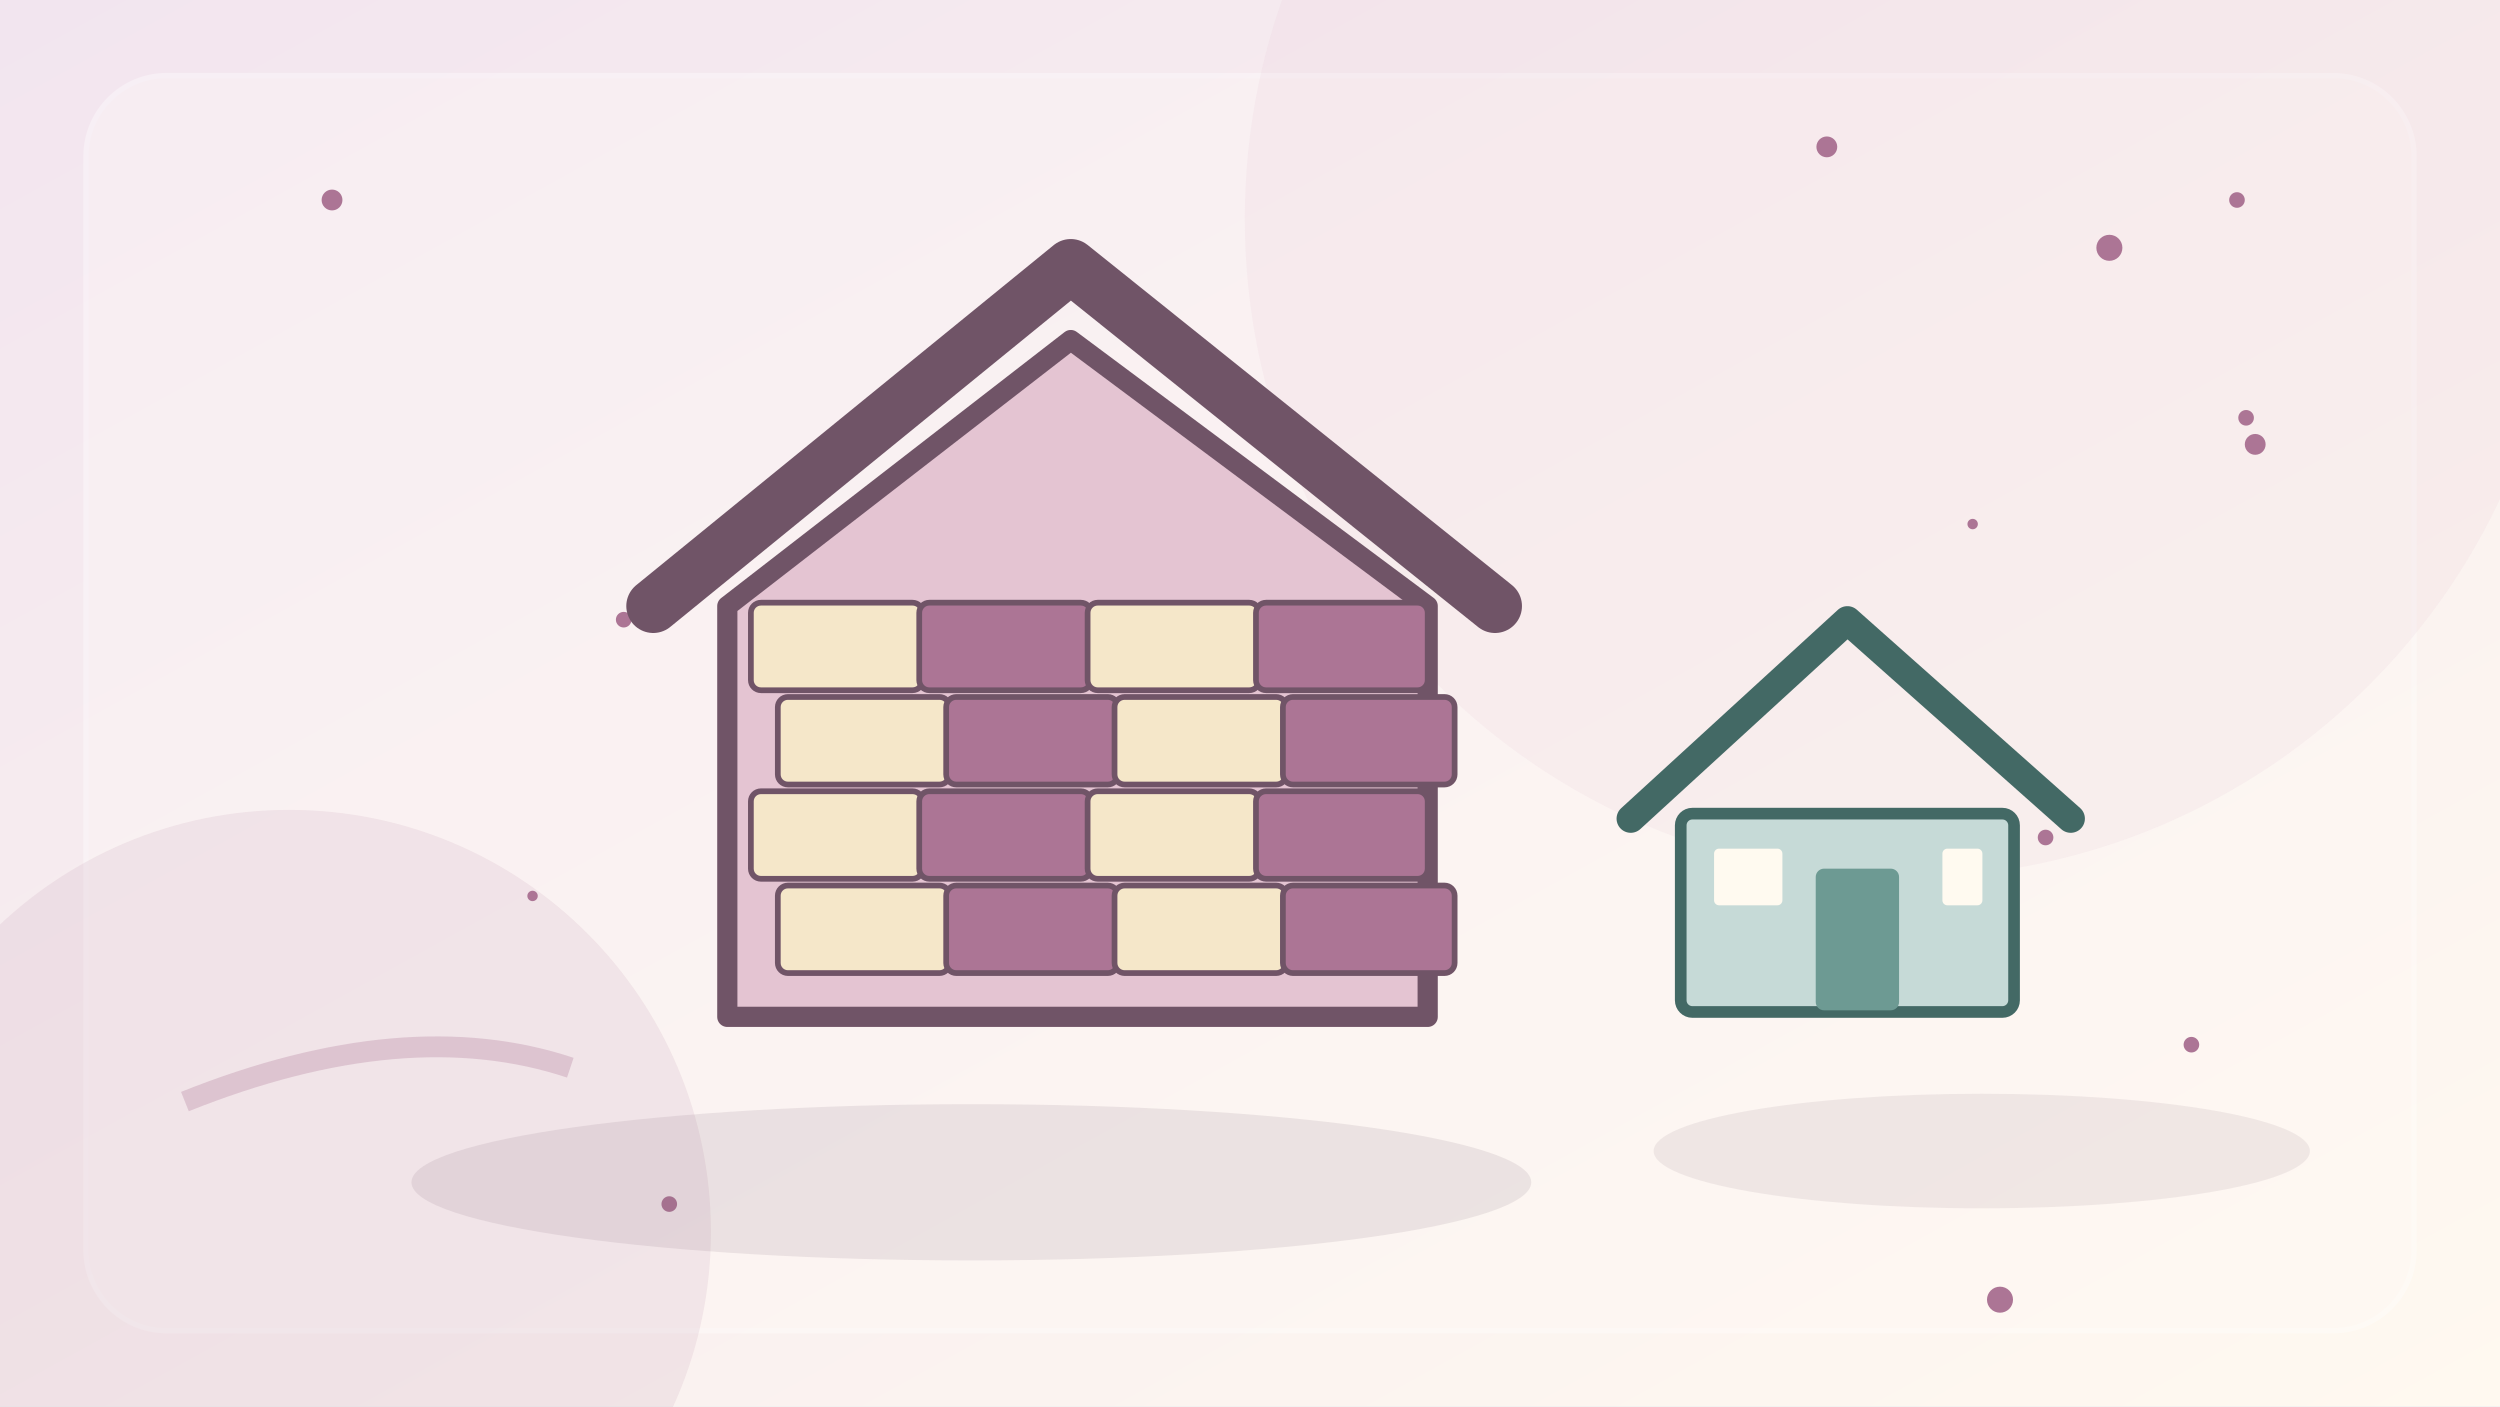
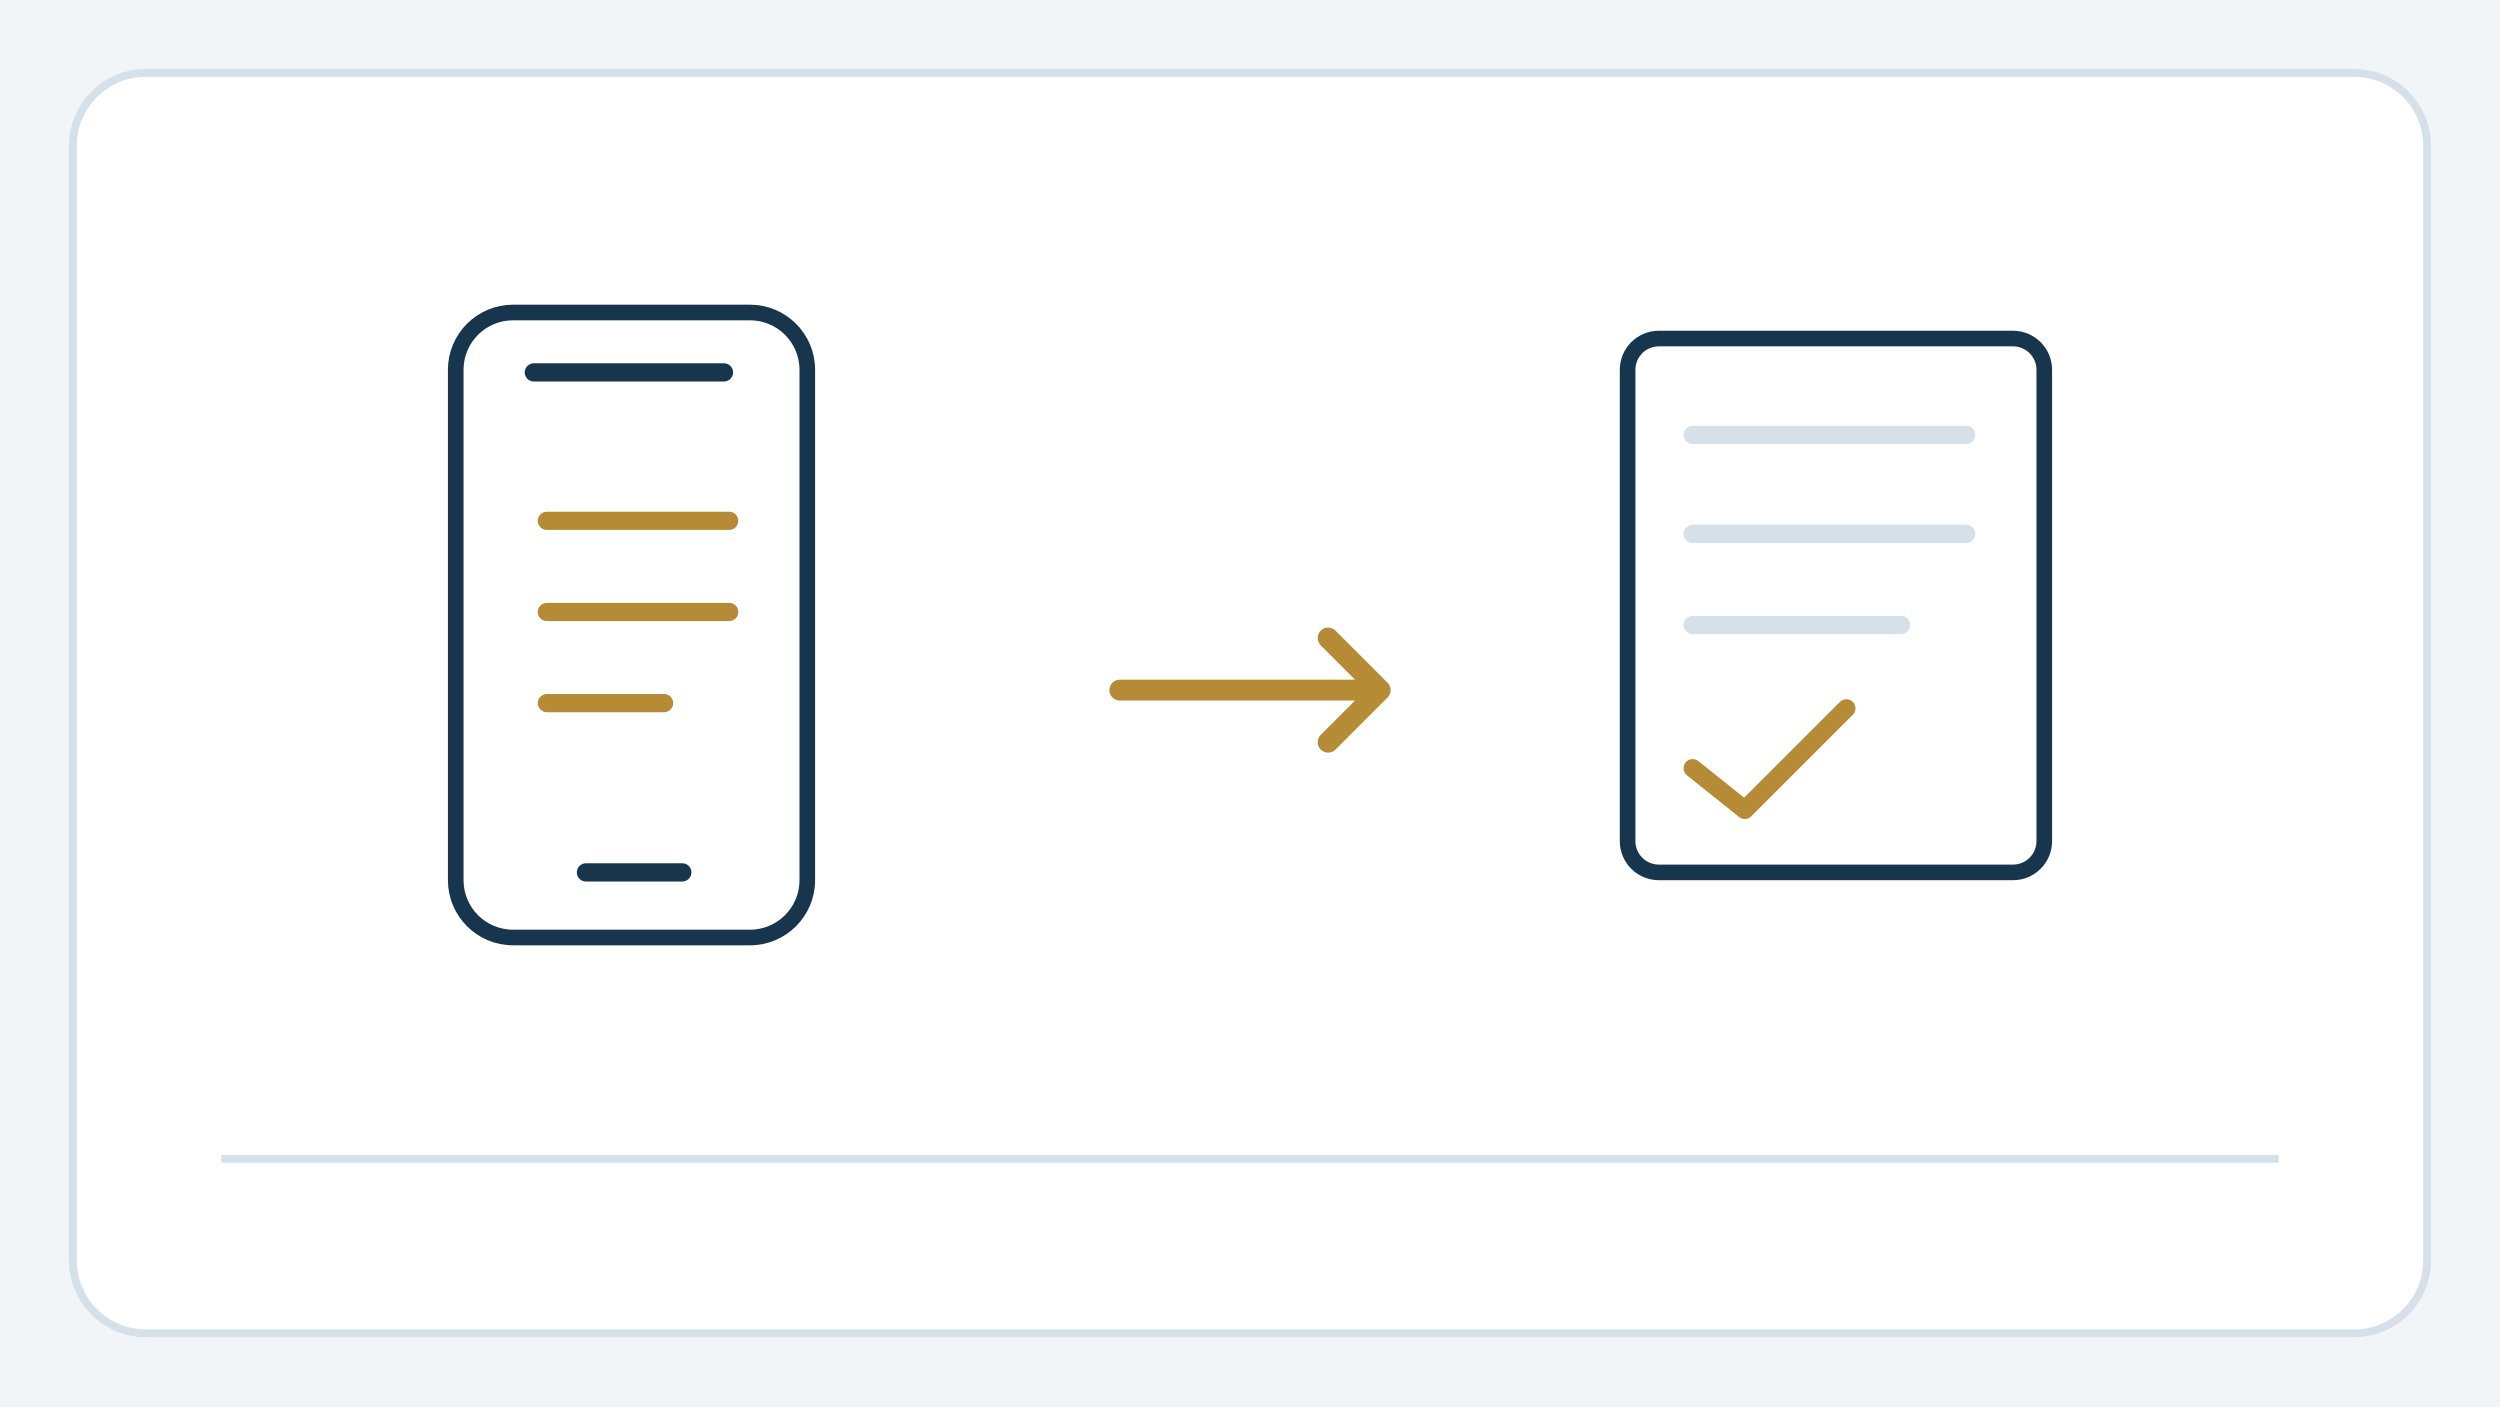
- <svg xmlns="http://www.w3.org/2000/svg" width="960" height="540" viewBox="0 0 960 540" role="img" aria-label="Autorska ilustracja: Telefon do dyżurnej lecznicy">
-   <defs>
-     <linearGradient id="background" x1="0" y1="0" x2="1" y2="1">
-       <stop offset="0" stop-color="#f2e5ef" />
-       <stop offset="1" stop-color="#fff9f0" />
-     </linearGradient>
-   </defs>
-   <rect width="960" height="540" fill="url(#background)" />
-   <rect x="33" y="29" width="894" height="482" rx="31" fill="#fffaf7" opacity=".35" stroke="#fff" stroke-width="2" />
-   <circle cx="731" cy="84" r="253" fill="#e4c4d2" opacity=".16" />
-   <circle cx="111" cy="473" r="162" fill="#ac7595" opacity=".12" />
-   <circle cx="257" cy="462.36" r="3" fill="#ac7595" stroke="none" stroke-width="4" />
-   <circle cx="841.5" cy="401.16" r="3" fill="#ac7595" stroke="none" stroke-width="4" />
-   <circle cx="866" cy="170.64" r="4" fill="#ac7595" stroke="none" stroke-width="4" />
-   <circle cx="554.5" cy="291" r="3" fill="#ac7595" stroke="none" stroke-width="4" />
-   <circle cx="204.5" cy="344.04" r="2" fill="#ac7595" stroke="none" stroke-width="4" />
-   <circle cx="859" cy="76.8" r="3" fill="#ac7595" stroke="none" stroke-width="4" />
-   <circle cx="330.5" cy="213.48" r="5" fill="#ac7595" stroke="none" stroke-width="4" />
-   <circle cx="768" cy="499.08" r="5" fill="#ac7595" stroke="none" stroke-width="4" />
-   <circle cx="810" cy="95.16" r="5" fill="#ac7595" stroke="none" stroke-width="4" />
-   <circle cx="127.5" cy="76.8" r="4" fill="#ac7595" stroke="none" stroke-width="4" />
-   <circle cx="862.5" cy="160.44" r="3" fill="#ac7595" stroke="none" stroke-width="4" />
-   <circle cx="785.5" cy="321.6" r="3" fill="#ac7595" stroke="none" stroke-width="4" />
-   <circle cx="239.5" cy="237.96" r="3" fill="#ac7595" stroke="none" stroke-width="4" />
-   <circle cx="757.5" cy="201.24" r="2" fill="#ac7595" stroke="none" stroke-width="4" />
-   <circle cx="701.5" cy="56.4" r="4" fill="#ac7595" stroke="none" stroke-width="4" />
-   <ellipse cx="373" cy="454" rx="215" ry="30" fill="#705467" opacity=".12" />
-   <ellipse cx="761" cy="442" rx="126" ry="22" fill="#705467" opacity=".10" />
-   <g transform="translate(203 53) scale(1.293)">
-     <path d="M37 139L161 38 287 139" fill="none" stroke="#705467" stroke-width="16" stroke-linejoin="round" stroke-linecap="round" />
-     <path d="M59 139L161 60 267 139V261H59Z" fill="#e4c4d2" stroke="#705467" stroke-width="6" stroke-linejoin="round" stroke-linecap="round" />
-     <rect x="66" y="138" width="51" height="26" rx="3" fill="#f5e7c9" stroke="#705467" stroke-width="1.7" />
-     <rect x="116" y="138" width="51" height="26" rx="3" fill="#ac7595" stroke="#705467" stroke-width="1.7" />
-     <rect x="166" y="138" width="51" height="26" rx="3" fill="#f5e7c9" stroke="#705467" stroke-width="1.7" />
-     <rect x="216" y="138" width="51" height="26" rx="3" fill="#ac7595" stroke="#705467" stroke-width="1.7" />
-     <rect x="74" y="166" width="51" height="26" rx="3" fill="#f5e7c9" stroke="#705467" stroke-width="1.7" />
-     <rect x="124" y="166" width="51" height="26" rx="3" fill="#ac7595" stroke="#705467" stroke-width="1.7" />
-     <rect x="174" y="166" width="51" height="26" rx="3" fill="#f5e7c9" stroke="#705467" stroke-width="1.7" />
-     <rect x="224" y="166" width="51" height="26" rx="3" fill="#ac7595" stroke="#705467" stroke-width="1.7" />
-     <rect x="66" y="194" width="51" height="26" rx="3" fill="#f5e7c9" stroke="#705467" stroke-width="1.7" />
-     <rect x="116" y="194" width="51" height="26" rx="3" fill="#ac7595" stroke="#705467" stroke-width="1.7" />
-     <rect x="166" y="194" width="51" height="26" rx="3" fill="#f5e7c9" stroke="#705467" stroke-width="1.7" />
-     <rect x="216" y="194" width="51" height="26" rx="3" fill="#ac7595" stroke="#705467" stroke-width="1.7" />
-     <rect x="74" y="222" width="51" height="26" rx="3" fill="#f5e7c9" stroke="#705467" stroke-width="1.7" />
-     <rect x="124" y="222" width="51" height="26" rx="3" fill="#ac7595" stroke="#705467" stroke-width="1.7" />
-     <rect x="174" y="222" width="51" height="26" rx="3" fill="#f5e7c9" stroke="#705467" stroke-width="1.7" />
-     <rect x="224" y="222" width="51" height="26" rx="3" fill="#ac7595" stroke="#705467" stroke-width="1.7" />
+ <svg xmlns="http://www.w3.org/2000/svg" width="960" height="540" viewBox="0 0 960 540" role="img" aria-label="Telefon do dyżurnej lecznicy — kontakt i dokument">
+   <rect width="960" height="540" fill="#f1f5f8" />
+   <rect x="28" y="28" width="904" height="484" rx="28" fill="#fff" stroke="#d6e0e8" stroke-width="3" />
+   <g transform="translate(85 85)">
+     <rect x="90" y="35" width="135" height="240" rx="22" fill="#fff" stroke="#17364d" stroke-width="6" />
+     <path d="M120 58H193 M140 250H177" fill="none" stroke="#17364d" stroke-width="7" stroke-linecap="round" stroke-linejoin="round" />
+     <path d="M125 115H195 M125 150H195 M125 185H170" fill="none" stroke="#b68b36" stroke-width="7" stroke-linecap="round" stroke-linejoin="round" />
  </g>
-   <g transform="translate(607 219) scale(0.640)">
-     <path d="M30 149L160 30 294 149" fill="none" stroke="#436965" stroke-width="17" stroke-linejoin="round" stroke-linecap="round" />
-     <rect x="60" y="146" width="200" height="119" rx="7" fill="#c6dad7" stroke="#436965" stroke-width="7" />
-     <rect x="141" y="179" width="50" height="85" rx="5" fill="#6d9a93" stroke="none" stroke-width="4" />
-     <rect x="80" y="167" width="41" height="34" rx="3" fill="#fffaf0" stroke="none" stroke-width="4" />
-     <rect x="217" y="167" width="24" height="34" rx="3" fill="#fffaf0" stroke="none" stroke-width="4" />
+   <g transform="translate(545 85)">
+     <rect x="80" y="45" width="160" height="205" rx="12" fill="#fff" stroke="#17364d" stroke-width="6" />
+     <path d="M105 82H210 M105 120H210 M105 155H185" fill="none" stroke="#d6e0e8" stroke-width="7" stroke-linecap="round" stroke-linejoin="round" />
+     <path d="M105 210L125 226L164 187" fill="none" stroke="#b68b36" stroke-width="7" stroke-linecap="round" stroke-linejoin="round" />
  </g>
-   <path d="M71 423q85-34 148-13" fill="none" stroke="#ac7595" opacity=".29" stroke-width="8" />
+   <path d="M430 265H530 M510 245L530 265L510 285" fill="none" stroke="#b68b36" stroke-width="8" stroke-linecap="round" stroke-linejoin="round" />
+   <path d="M85 445H875" fill="none" stroke="#d6e0e8" stroke-width="3" />
</svg>
